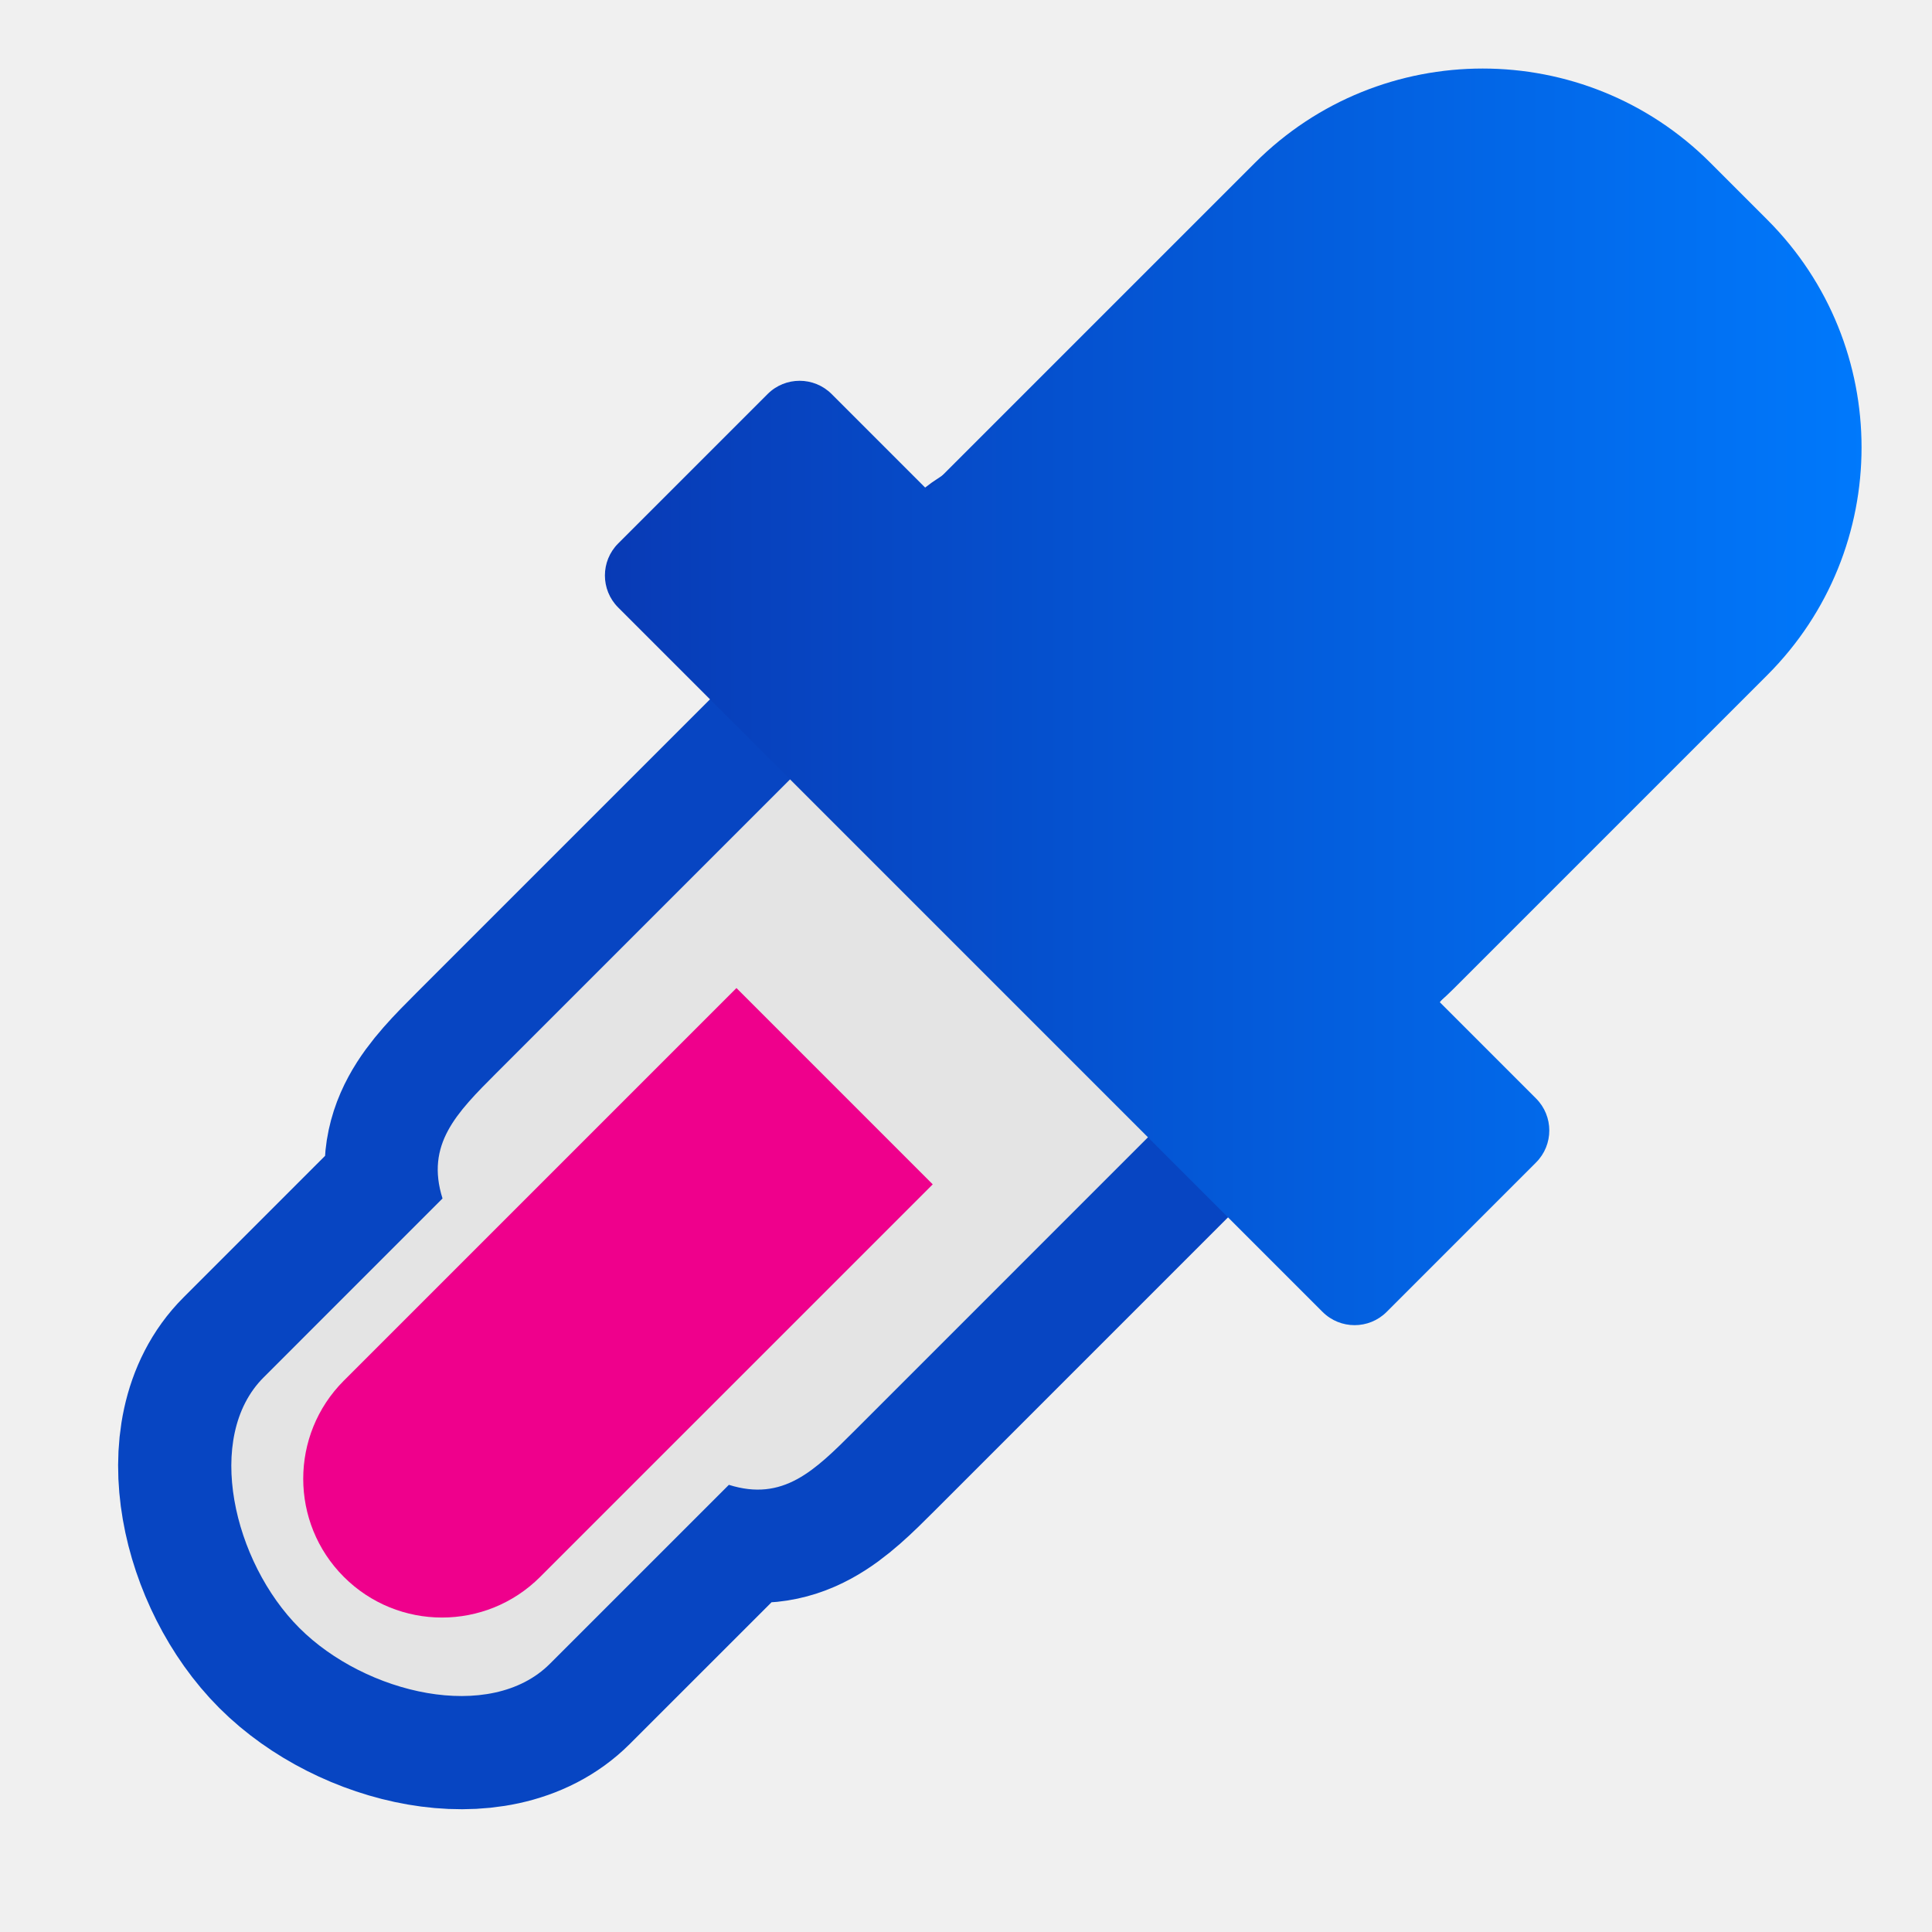
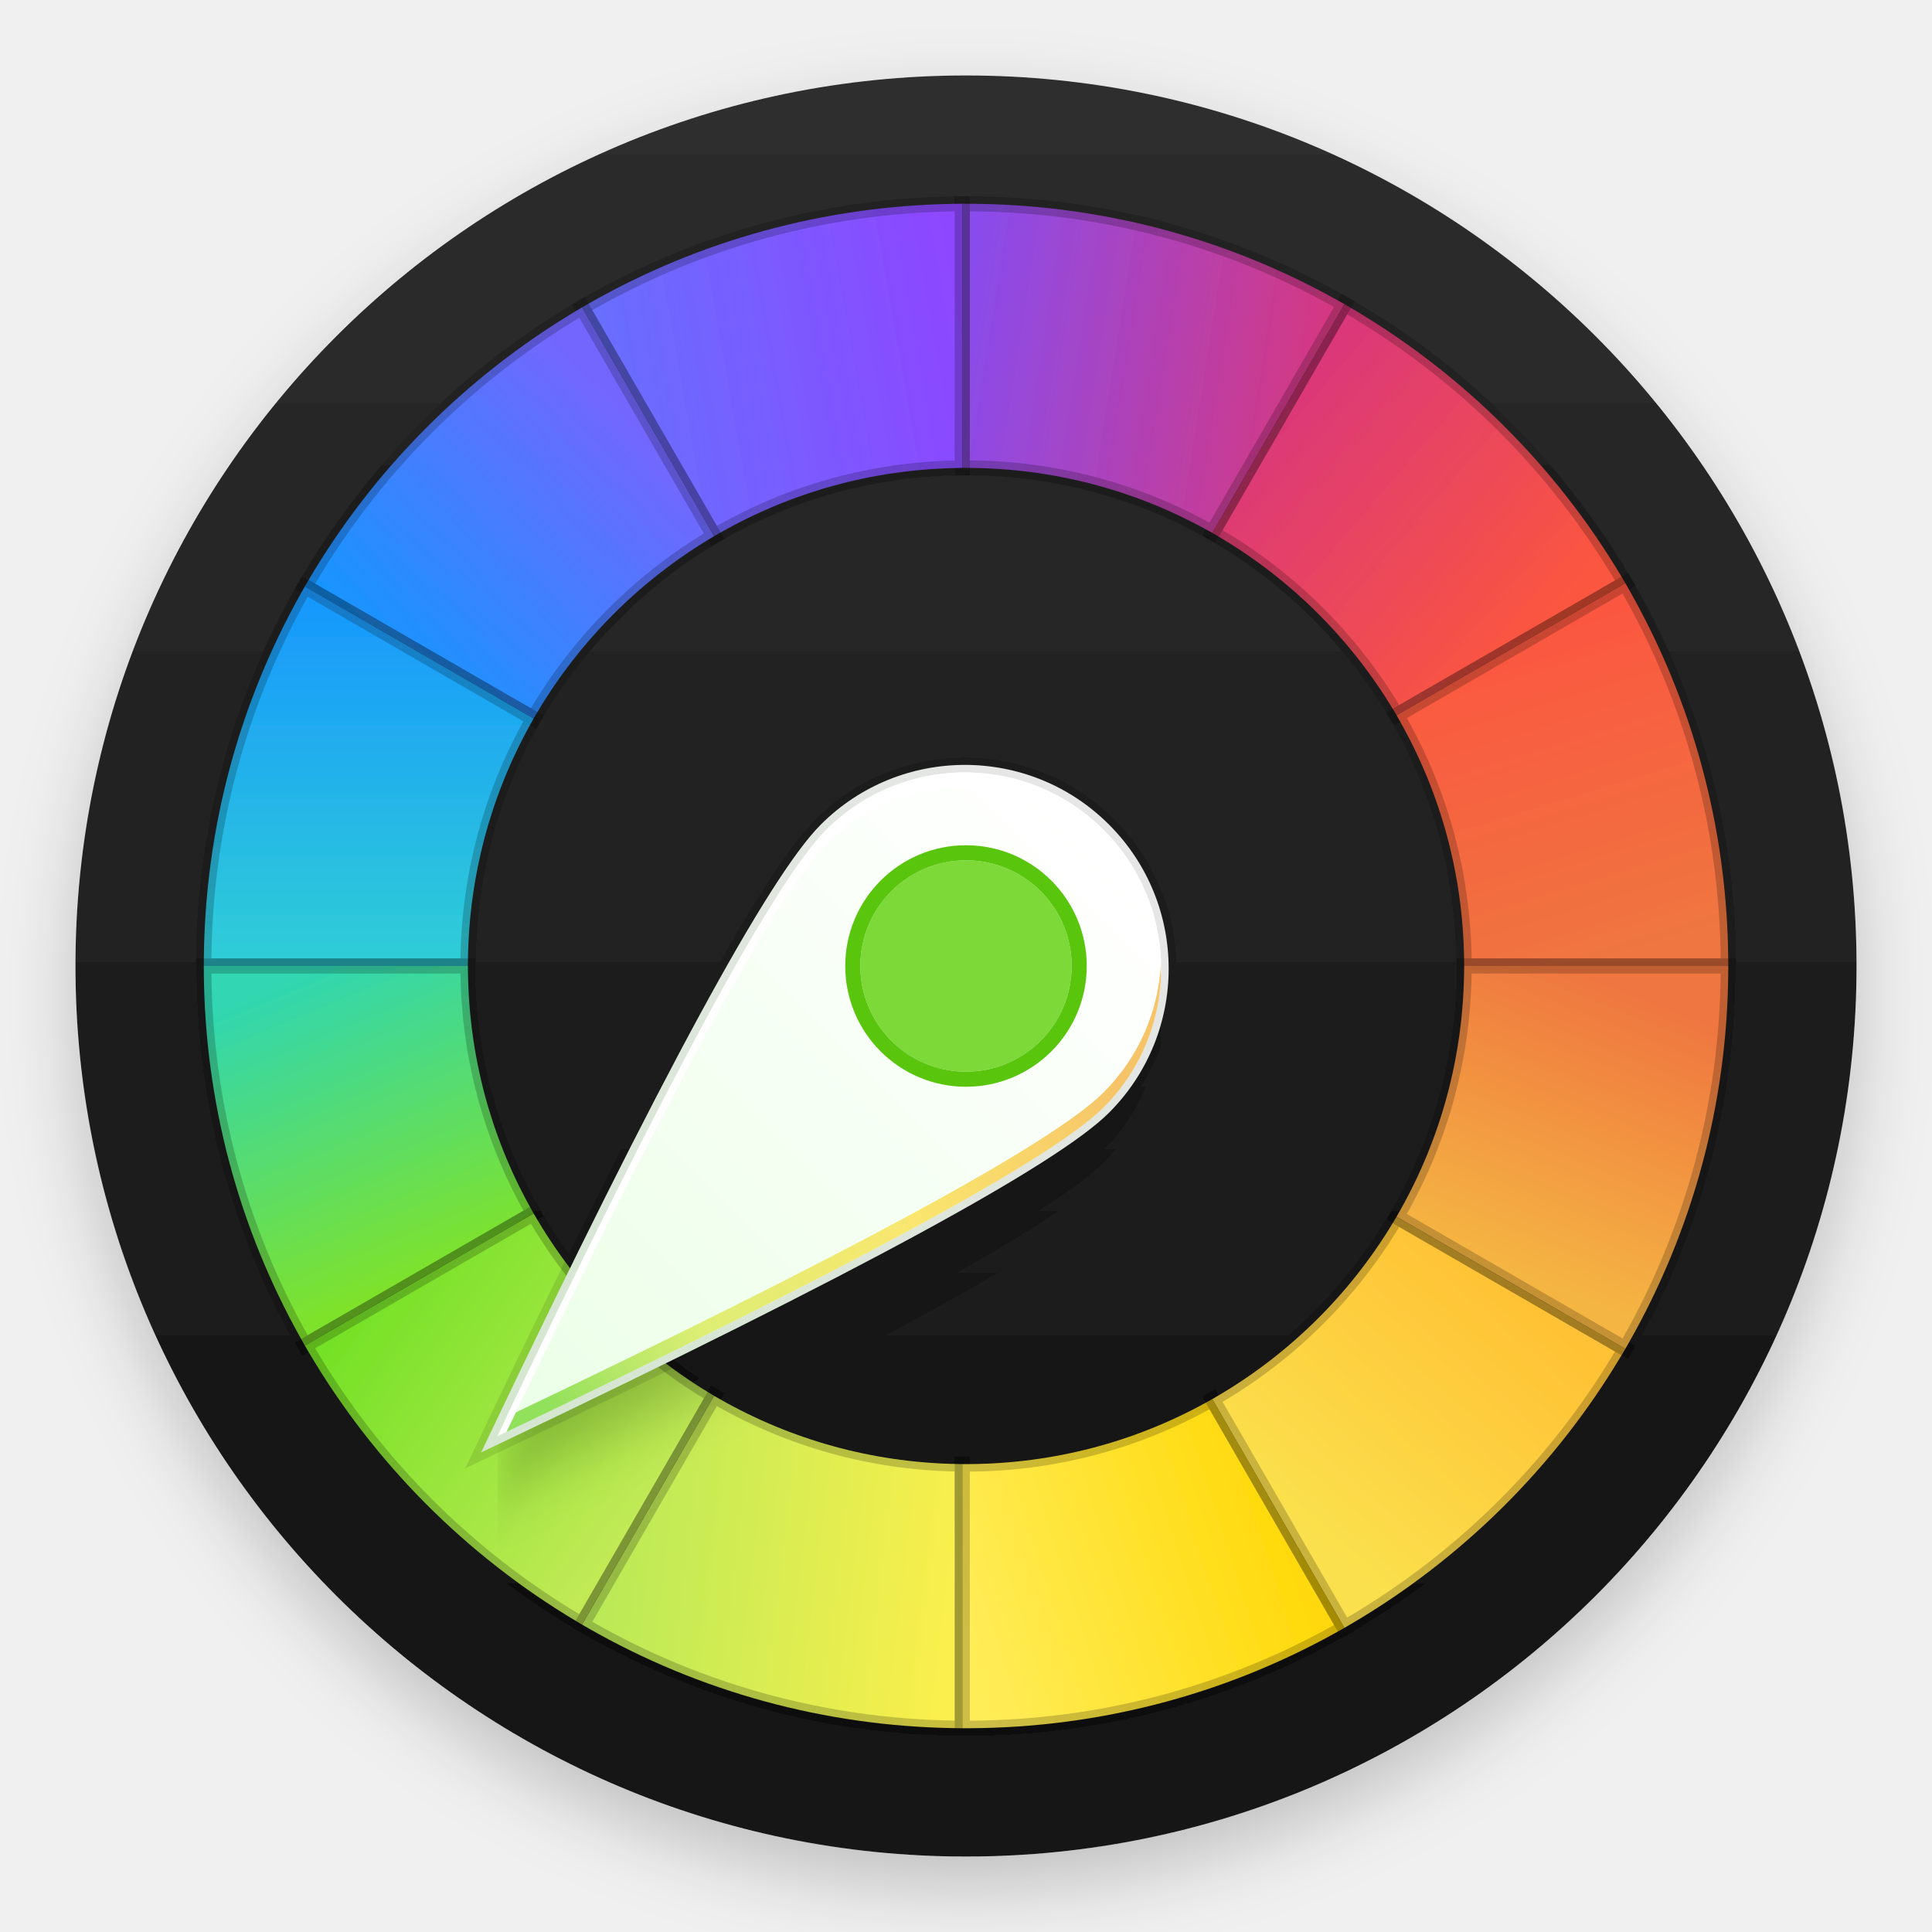
- <svg xmlns="http://www.w3.org/2000/svg" style="clip-rule:evenodd;fill-rule:evenodd;stroke-linejoin:round;stroke-miterlimit:1.414" version="1.1" viewBox="0 0 64 64">
-   <path d="m39.954 19.94c-2.19-2.19-5.539-2.366-7.51-0.395l-16.006 16.006c-1.319 1.319-2.343 2.358-1.779 4.15l-5.928 5.929c-1.971 1.97-1.004 6.11 1.186 8.299 2.189 2.19 6.329 3.157 8.299 1.186l5.929-5.928c1.792 0.564 2.831-0.46 4.15-1.779l16.006-16.007c1.971-1.97 1.795-5.319-0.395-7.509l-3.952-3.952z" style="fill:none;stroke-width:7.5px;stroke:#0745c2" />
-   <path d="m39.954 19.94c-2.19-2.19-5.539-2.366-7.51-0.395l-16.006 16.006c-1.319 1.319-2.343 2.358-1.779 4.15l-5.928 5.929c-1.971 1.97-1.004 6.11 1.186 8.299 2.189 2.19 6.329 3.157 8.299 1.186l5.929-5.928c1.792 0.564 2.831-0.46 4.15-1.779l16.006-16.007c1.971-1.97 1.795-5.319-0.395-7.509l-3.952-3.952z" style="fill-rule:nonzero;fill:#e4e4e4" />
-   <path d="m30.745 16.25c0.146-0.166 0.299-0.328 0.457-0.486l10.372-10.372c4.162-4.162 10.921-4.162 15.084 0l1.886 1.887c4.163 4.163 4.163 10.921 0 15.084l-10.372 10.372c-0.158 0.158-0.32 0.31-0.485 0.456l3.196 3.197c0.586 0.585 0.586 1.536 0 2.121l-4.949 4.95c-0.586 0.585-1.536 0.585-2.122 0l-23.334-23.335c-0.586-0.585-0.586-1.536 0-2.121l4.95-4.95c0.585-0.585 1.535-0.585 2.121 0l3.196 3.197z" style="fill:url(#_Linear1)" />
-   <path d="m30.898 39.233l-6.502-6.503-13.005 13.005c-1.795 1.794-1.795 4.708 0 6.502 1.794 1.795 4.708 1.795 6.502 0l13.005-13.004z" style="fill:#ef008c" />
+ <svg xmlns="http://www.w3.org/2000/svg" xmlns:xlink="http://www.w3.org/1999/xlink" width="512" height="512" viewBox="0 0 512 512">
  <defs>
-     <linearGradient id="_Linear1" x2="1" gradientTransform="matrix(41.6273,0,0,41.6273,20.0388,23.0842)" gradientUnits="userSpaceOnUse">
-       <stop style="stop-color:#083ab5" offset="0" />
-       <stop style="stop-color:#0079fc" offset="1" />
+     <filter id="deepin-picker-a" width="122.9%" height="122.9%" x="-11.4%" y="-11.4%" filterUnits="objectBoundingBox">
+       <feOffset dy="8" in="SourceAlpha" result="shadowOffsetOuter1" />
+       <feGaussianBlur in="shadowOffsetOuter1" result="shadowBlurOuter1" stdDeviation="10" />
+       <feComposite in="shadowBlurOuter1" in2="SourceAlpha" operator="out" result="shadowBlurOuter1" />
+       <feColorMatrix in="shadowBlurOuter1" result="shadowMatrixOuter1" values="0 0 0 0 0   0 0 0 0 0   0 0 0 0 0  0 0 0 0.2 0" />
+       <feMerge>
+         <feMergeNode in="shadowMatrixOuter1" />
+         <feMergeNode in="SourceGraphic" />
+       </feMerge>
+     </filter>
+     <linearGradient id="deepin-picker-c" x1="50%" x2="50%" y1="0%" y2="96.171%">
+       <stop offset="0%" stop-color="#2E2E2E" />
+       <stop offset="100%" stop-color="#121212" />
+     </linearGradient>
+     <circle id="deepin-picker-b" cx="236" cy="236" r="236" />
+     <linearGradient id="deepin-picker-e" x1="79.619%" x2="23.948%" y1="20.738%" y2="85.541%">
+       <stop offset="0%" stop-color="#FB563F" />
+       <stop offset="100%" stop-color="#DA377B" />
+     </linearGradient>
+     <linearGradient id="deepin-picker-f" x1="100%" x2="11.937%" y1="41.248%" y2="64.41%">
+       <stop offset="0%" stop-color="#EF7640" />
+       <stop offset="100%" stop-color="#FB563F" />
+     </linearGradient>
+     <linearGradient id="deepin-picker-g" x1="50%" x2="36.313%" y1="0%" y2="100%">
+       <stop offset="0%" stop-color="#DA377B" />
+       <stop offset="100%" stop-color="#894CEC" />
+     </linearGradient>
+     <linearGradient id="deepin-picker-h" x1="34.565%" x2="50%" y1="0%" y2="100%">
+       <stop offset="0%" stop-color="#8D47FF" />
+       <stop offset="100%" stop-color="#6671FF" />
+     </linearGradient>
+     <linearGradient id="deepin-picker-i" x1="33.859%" x2="92.203%" y1="14.131%" y2="76.151%">
+       <stop offset="0%" stop-color="#7366FF" />
+       <stop offset="100%" stop-color="#1696FF" />
+     </linearGradient>
+     <linearGradient id="deepin-picker-j" x1="100%" x2="0%" y1="55.674%" y2="55.675%">
+       <stop offset="0%" stop-color="#30CED6" />
+       <stop offset="100%" stop-color="#1696FF" />
+     </linearGradient>
+     <linearGradient id="deepin-picker-k" x1="82.843%" x2="1.375%" y1="39.823%" y2="68.949%">
+       <stop offset="0%" stop-color="#7EE22C" />
+       <stop offset="100%" stop-color="#30D6B2" />
+     </linearGradient>
+     <linearGradient id="deepin-picker-l" x1="67.595%" x2="18.162%" y1="14.687%" y2="84.841%">
+       <stop offset="0%" stop-color="#C1EA55" />
+       <stop offset="100%" stop-color="#74E126" />
+     </linearGradient>
+     <linearGradient id="deepin-picker-m" x1="50%" x2="40.015%" y1="0%" y2="93.577%">
+       <stop offset="0%" stop-color="#FBEF4D" />
+       <stop offset="100%" stop-color="#B9EA56" />
+     </linearGradient>
+     <linearGradient id="deepin-picker-n" x1="42.689%" x2="70.26%" y1="0%" y2="100%">
+       <stop offset="0%" stop-color="#FFD600" />
+       <stop offset="100%" stop-color="#FFED58" />
+     </linearGradient>
+     <linearGradient id="deepin-picker-o" x1="8.036%" x2="68.075%" y1="34.512%" y2="86.895%">
+       <stop offset="0%" stop-color="#FFC134" />
+       <stop offset="100%" stop-color="#FBE04D" />
+     </linearGradient>
+     <linearGradient id="deepin-picker-p" x1="75.97%" x2="0%" y1="75.962%" y2="50%">
+       <stop offset="0%" stop-color="#F5B543" />
+       <stop offset="100%" stop-color="#EF7640" />
+     </linearGradient>
+     <linearGradient id="deepin-picker-s" x1="50%" x2="50%" y1="90.549%" y2="2.83%">
+       <stop offset="0%" stop-color="#ECFFE8" />
+       <stop offset="100%" stop-color="#FFF" />
+     </linearGradient>
+     <path id="deepin-picker-r" d="M192.109,393.962 C226.776,296.232 244.109,237.794 244.109,218.648 C244.109,189.929 220.828,166.648 192.109,166.648 C163.39,166.648 140.109,189.929 140.109,218.648 C140.109,237.794 157.442,296.232 192.109,393.962 Z" />
+     <filter id="deepin-picker-q" width="150%" height="126.4%" x="-17.3%" y="-7.9%" filterUnits="objectBoundingBox">
+       <feMorphology in="SourceAlpha" operator="dilate" radius="4" result="shadowSpreadOuter1" />
+       <feOffset dx="8" dy="8" in="shadowSpreadOuter1" result="shadowOffsetOuter1" />
+       <feGaussianBlur in="shadowOffsetOuter1" result="shadowBlurOuter1" stdDeviation="6" />
+       <feComposite in="shadowBlurOuter1" in2="SourceAlpha" operator="out" result="shadowBlurOuter1" />
+       <feColorMatrix in="shadowBlurOuter1" values="0 0 0 0 0   0 0 0 0 0   0 0 0 0 0  0 0 0 0.2 0" />
+     </filter>
+     <linearGradient id="deepin-picker-t" x1="97.206%" x2="0%" y1="34.179%" y2="75.622%">
+       <stop offset="0%" stop-color="#F5B543" />
+       <stop offset="37.95%" stop-color="#FBE04D" />
+       <stop offset="73.964%" stop-color="#D9EA56" />
+       <stop offset="100%" stop-color="#7BD938" />
    </linearGradient>
  </defs>
+   <g fill="none" fill-rule="evenodd" filter="url(#deepin-picker-a)" transform="translate(20 20)">
+     <mask id="deepin-picker-d" fill="#fff">
+       <use xlink:href="#deepin-picker-b" />
+     </mask>
+     <use fill="url(#deepin-picker-c)" xlink:href="#deepin-picker-b" />
+     <g stroke="#000" stroke-opacity=".2" stroke-width="4" mask="url(#deepin-picker-d)">
+       <g transform="rotate(90 200 236)">
+         <path fill="url(#deepin-picker-e)" d="M98.543,25.266 L133.547,85.894 L131.868,86.908 C113.091,98.245 97.371,114.125 86.225,133.016 L85.219,134.723 L24.591,99.719 L25.609,97.982 C42.891,68.5 67.439,43.787 96.802,26.303 L98.543,25.266 Z" />
+         <path fill="url(#deepin-picker-f)" d="M100.293,24.271 C129.856,7.462 163.253,-1.66 197.978,-2 L199.998,-2.02 L199.998,67.976 L198.027,68.005 C175.733,68.331 154.298,74.196 135.271,84.922 L133.547,85.894 L98.543,25.266 L100.293,24.271 Z" />
+         <path fill="url(#deepin-picker-g)" d="M24.591,99.719 L85.219,134.723 L84.274,136.439 C73.805,155.462 68.163,176.822 68.001,199.005 L67.987,200.99 L-2.01,200.99 L-2,198.98 C-1.831,164.371 7.058,131.049 23.601,101.488 L24.591,99.719 Z" />
+         <path fill="url(#deepin-picker-h)" d="M-2.01,200.99 L67.987,200.99 L68.03,202.946 C68.515,225.012 74.429,246.211 85.107,265.031 L86.086,266.757 L25.458,301.761 L24.462,300.016 C7.702,270.666 -1.473,237.511 -1.98,203.02 L-2.01,200.99 Z" />
+         <path fill="url(#deepin-picker-i)" d="M25.458,301.761 L86.087,266.757 L87.102,268.428 C98.364,286.966 114.061,302.506 132.713,313.579 L134.412,314.587 L99.409,375.215 L97.671,374.192 C68.436,356.982 43.909,332.62 26.5,303.504 L25.458,301.761 Z" />
+         <path fill="url(#deepin-picker-j)" d="M99.409,375.215 L134.412,314.587 L136.131,315.539 C154.947,325.962 176.071,331.655 198.027,331.976 L199.998,332.005 L199.998,402 L197.978,401.98 C163.601,401.644 130.522,392.701 101.173,376.206 L99.409,375.215 Z" />
+         <path fill="url(#deepin-picker-k)" d="M199.998,402 L199.998,332.005 L201.968,331.976 C223.924,331.655 245.048,325.962 263.864,315.539 L265.583,314.587 L300.586,375.215 L298.822,376.206 C269.473,392.701 236.394,401.644 202.017,401.98 L199.998,402 Z" />
+         <path fill="url(#deepin-picker-l)" d="M300.586,375.215 L265.583,314.587 L267.282,313.579 C285.934,302.506 301.631,286.966 312.893,268.428 L313.909,266.757 L374.537,301.761 L373.495,303.504 C356.086,332.62 331.559,356.982 302.324,374.192 L300.586,375.215 Z" />
+         <path fill="url(#deepin-picker-m)" d="M374.537,301.761 L313.909,266.757 L314.888,265.031 C325.566,246.211 331.48,225.012 331.965,202.946 L332.008,200.99 L402.005,200.99 L401.975,203.02 C401.468,237.511 392.294,270.666 375.533,300.016 L374.537,301.761 Z" />
+         <path fill="url(#deepin-picker-n)" d="M402.005,200.99 L332.008,200.99 L331.994,199.005 C331.832,176.822 326.19,155.462 315.721,136.439 L314.776,134.723 L375.404,99.719 L376.394,101.488 C392.937,131.049 401.826,164.371 401.995,198.98 L402.005,200.99 Z" />
+         <path fill="url(#deepin-picker-o)" d="M375.404,99.719 L314.776,134.723 L313.77,133.016 C302.624,114.125 286.904,98.245 268.127,86.908 L266.448,85.894 L301.452,25.266 L303.193,26.303 C332.557,43.787 357.104,68.5 374.386,97.982 L375.404,99.719 Z" />
+         <path fill="url(#deepin-picker-p)" d="M301.452,25.266 L266.448,85.894 L264.724,84.922 C245.697,74.196 224.263,68.331 201.968,68.005 L199.998,67.976 L199.998,-2.02 L202.017,-2 C236.742,-1.66 270.139,7.462 299.702,24.271 L301.452,25.266 Z" />
+       </g>
+     </g>
+     <g mask="url(#deepin-picker-d)" transform="rotate(45 192.11 280.305)">
+       <use fill="#000" filter="url(#deepin-picker-q)" xlink:href="#deepin-picker-r" />
+       <path fill="url(#deepin-picker-s)" stroke="#000" stroke-opacity=".1" stroke-width="4" d="M190.224,394.631 C155.449,296.596 138.109,238.134 138.109,218.648 C138.109,188.825 162.286,164.648 192.109,164.648 C221.933,164.648 246.109,188.825 246.109,218.648 C246.109,238.134 228.769,296.596 193.994,394.631 L192.109,399.944 L190.224,394.631 Z" />
+     </g>
+     <path fill="url(#deepin-picker-t)" fill-opacity=".8" d="M287.669,234.707 C288.203,248.673 283.139,262.814 272.477,273.477 C258.938,287.015 205.36,316.08 111.742,360.673 C112.57,358.933 113.394,357.206 114.212,355.494 L111.742,356.673 C205.36,312.08 258.938,283.015 272.477,269.477 C282.021,259.932 287.08,247.601 287.652,235.102 Z" mask="url(#deepin-picker-d)" />
+     <path fill="#FFF" d="M198.938,199.938 C219.245,179.63 252.169,179.63 272.477,199.938 C283.139,210.6 288.203,224.741 287.669,238.708 C287.186,226.074 282.122,213.582 272.477,203.938 C252.169,183.63 219.245,183.63 198.938,203.938 C185.651,217.224 157.409,269.076 114.212,359.494 L111.742,360.673 C156.334,267.054 185.399,213.476 198.938,199.938 Z" mask="url(#deepin-picker-d)" />
+     <path fill="#7BD938" fill-rule="nonzero" d="M236,264 C251.464,264 264,251.464 264,236 C264,220.536 251.464,208 236,208 C220.536,208 208,220.536 208,236 C208,251.464 220.536,264 236,264 Z" mask="url(#deepin-picker-d)" />
+     <path fill="#5AC50E" fill-rule="nonzero" d="M236,264 C251.464,264 264,251.464 264,236 C264,220.536 251.464,208 236,208 C220.536,208 208,220.536 208,236 C208,251.464 220.536,264 236,264 Z M236,268 C218.327,268 204,253.673 204,236 C204,218.327 218.327,204 236,204 C253.673,204 268,218.327 268,236 C268,253.673 253.673,268 236,268 Z" mask="url(#deepin-picker-d)" />
+   </g>
</svg>
